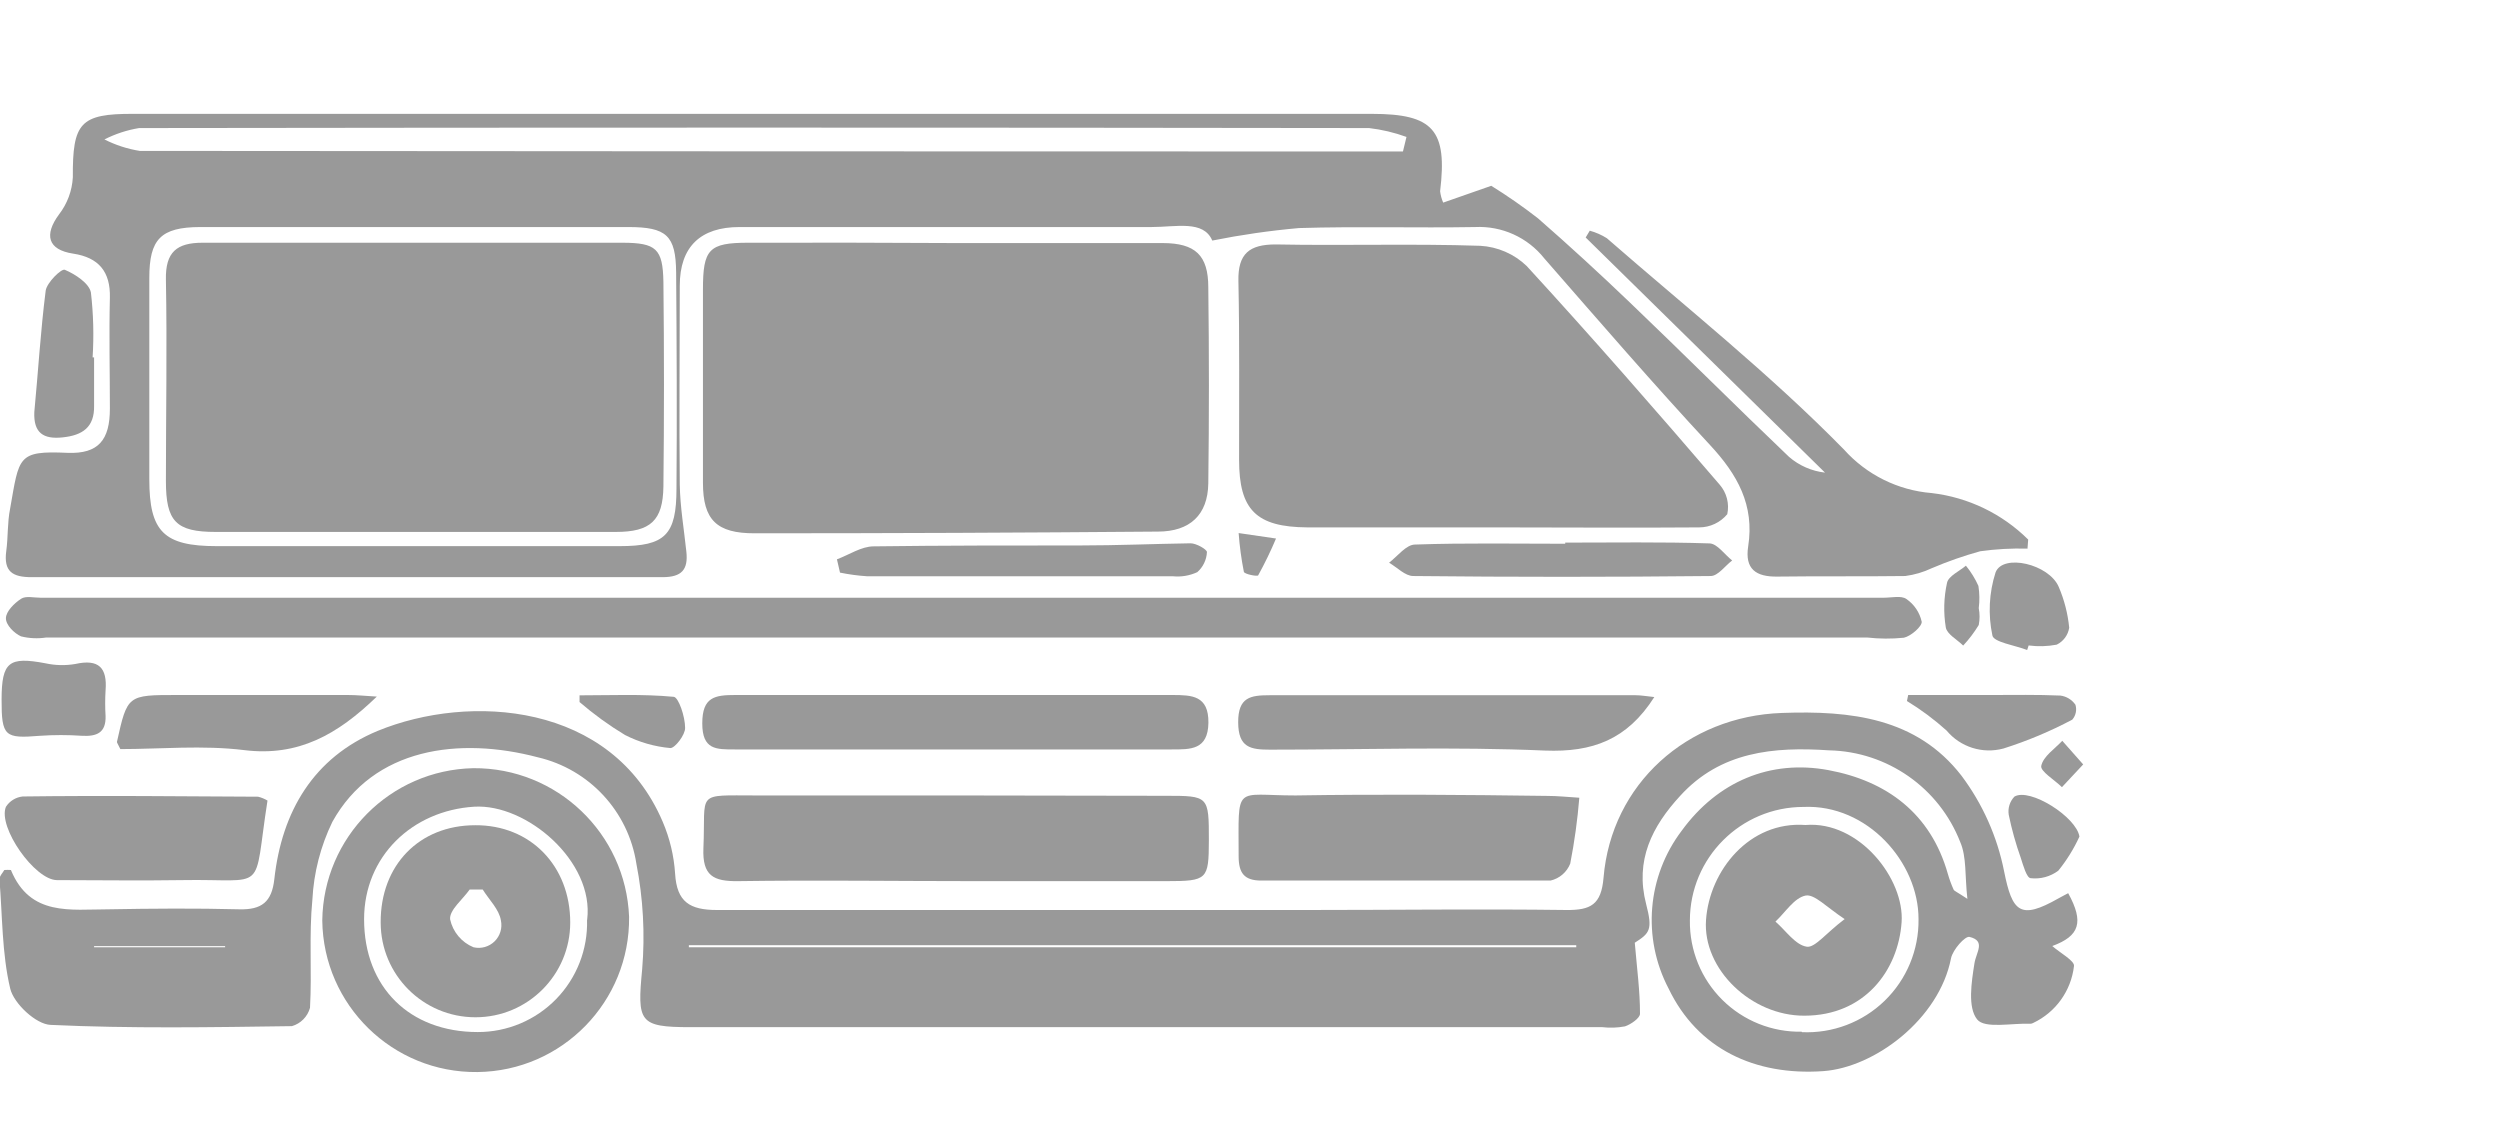
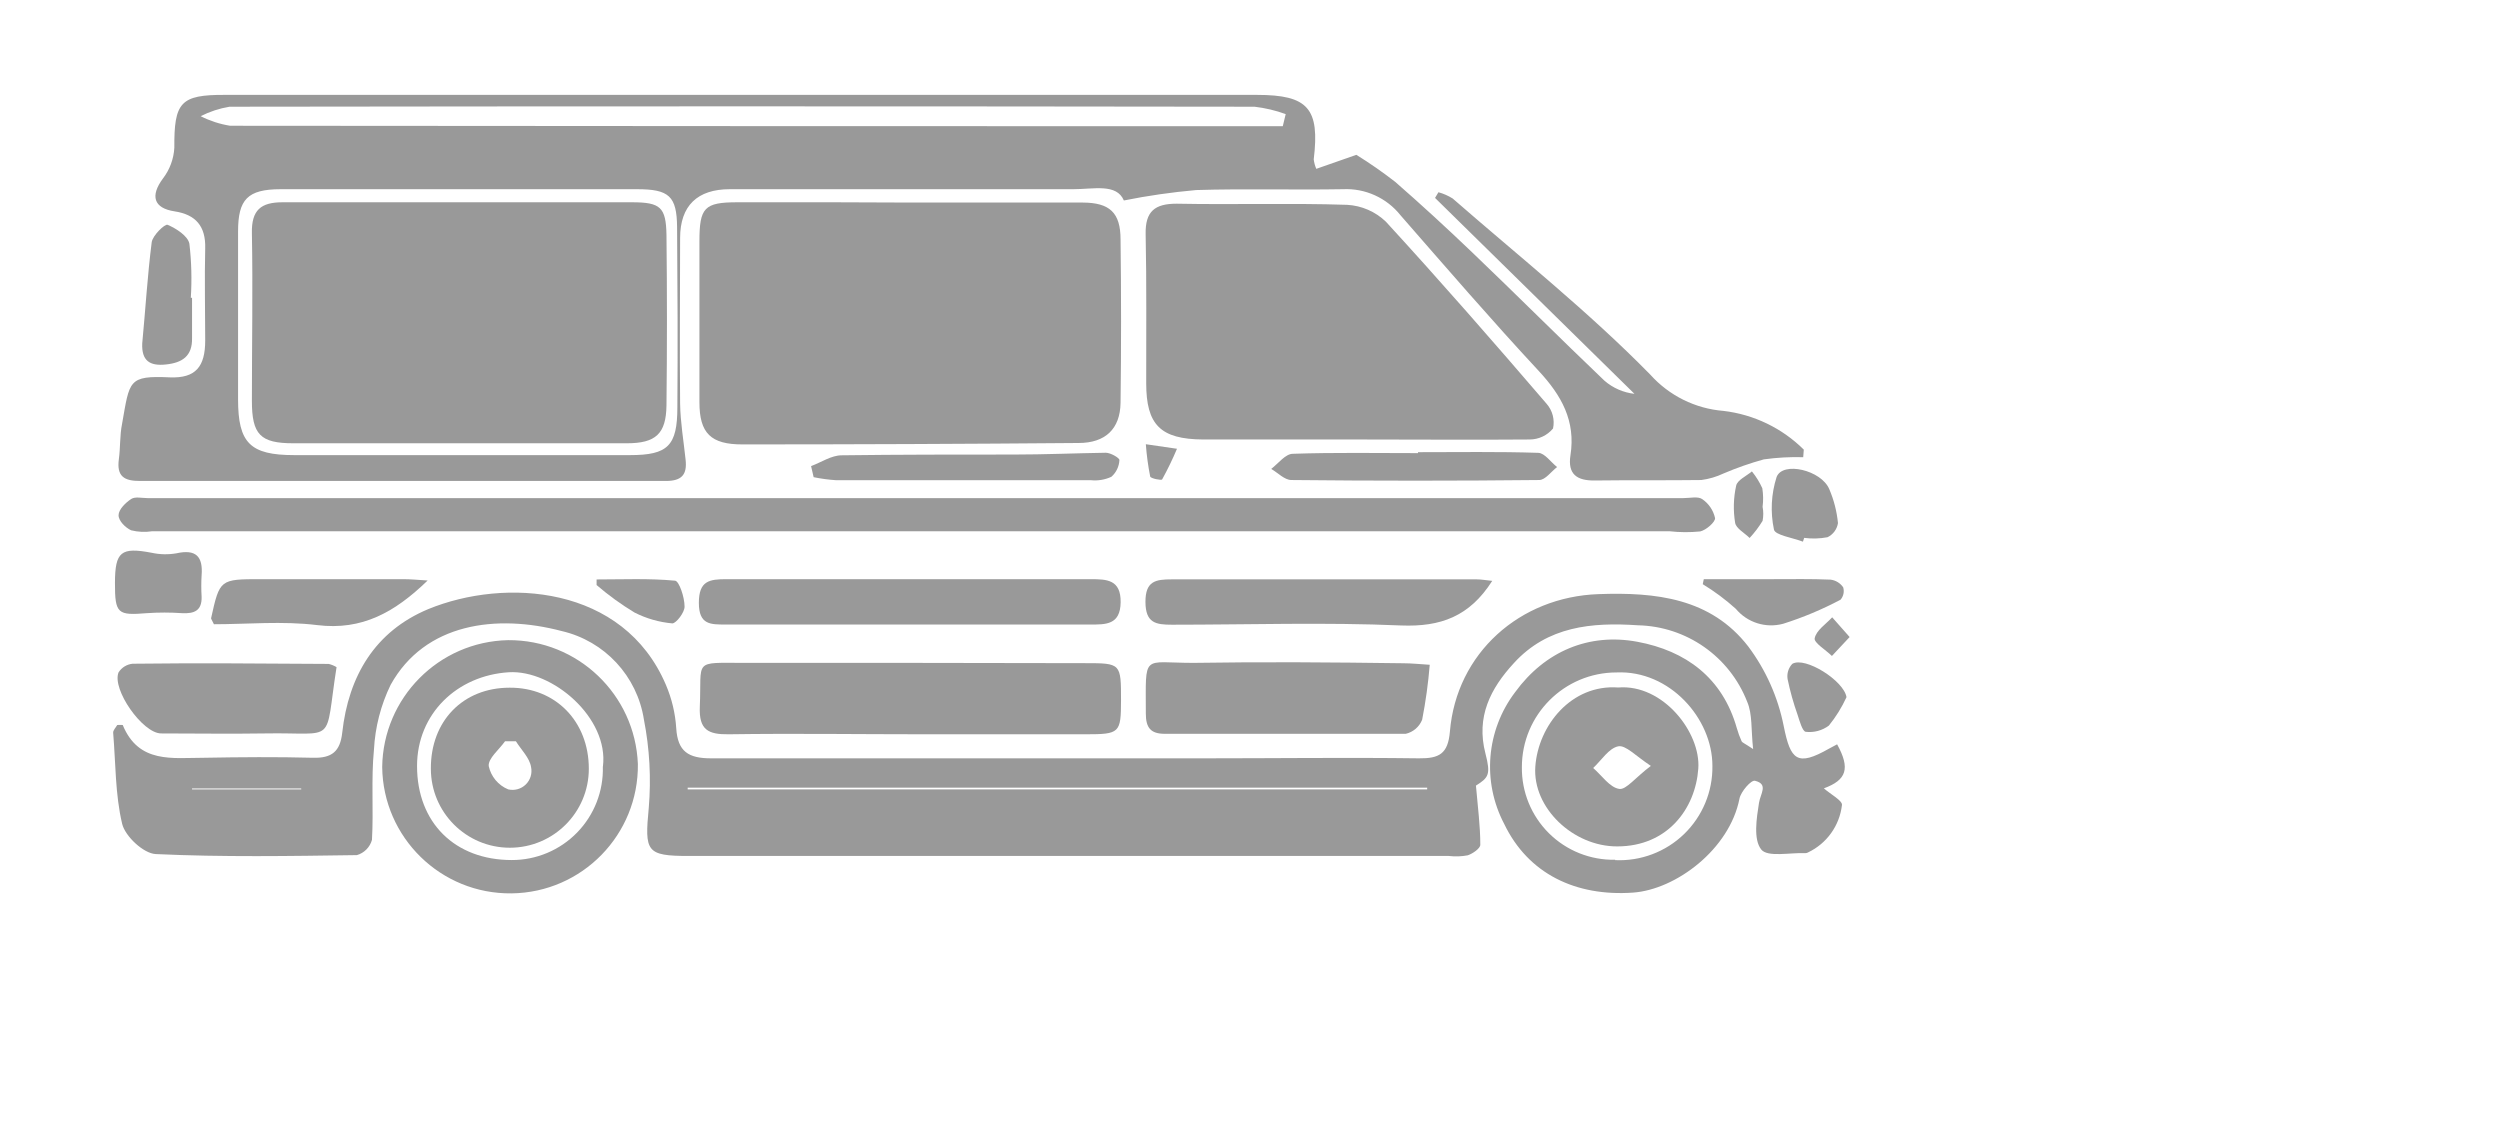
- <svg xmlns="http://www.w3.org/2000/svg" width="55" height="25" fill="#999999" viewBox="60 -10 100 100">
+ <svg xmlns="http://www.w3.org/2000/svg" width="55" height="25" fill="#999999" viewBox="60 -10 120 120">
  <g id="图层_2" data-name="图层 2">
    <g id="图层_1-2" data-name="图层 1">
      <path d="M182,68.6c-.29.16-.58.3-.86.46-3.36,1.91-4.06,1.22-4.78-2.39a20.77,20.77,0,0,0-3.75-8.41c-3.95-5.1-9.75-5.74-15.81-5.52-8.31.29-15,6.23-15.69,14.51-.2,2.37-1.14,2.85-3.27,2.83-7.58-.1-15.16,0-22.75,0-17.32,0-34.65,0-52,0-2.39,0-3.53-.71-3.68-3.19a13.89,13.89,0,0,0-1.09-4.57c-4.48-10.52-17-11.32-25.09-8-5.64,2.35-8.43,7.08-9.09,13.05-.22,2-1.11,2.7-3.08,2.65-3.83-.1-7.66-.07-11.5,0-3.36,0-6.91.64-8.6-3.46a4,4,0,0,0-.58,0c-.15.27-.45.56-.43.82C.22,70.6.16,73.88.9,77c.32,1.32,2.27,3.14,3.55,3.19,7.07.33,14.16.21,21.24.11a2.32,2.32,0,0,0,1.59-1.61c.18-3.17-.1-6.38.21-9.53a17.79,17.79,0,0,1,1.76-6.84c3.62-6.53,11.17-7.5,18.07-5.68A11.39,11.39,0,0,1,56,66a33.75,33.75,0,0,1,.51,9.3c-.44,4.63-.29,5.09,4.24,5.09H141a6.58,6.58,0,0,0,2-.07c.53-.18,1.32-.73,1.32-1.11,0-2-.26-3.92-.46-6.25,1.32-.84,1.59-1.14,1-3.4-1-3.86.53-6.85,3-9.53,3.55-3.9,8.23-4.33,13.1-4A12.68,12.68,0,0,1,172.5,64.1c.57,1.31.4,2.94.63,5-.95-.63-1.15-.69-1.21-.81a10.08,10.08,0,0,1-.51-1.39c-1.51-5.34-5.4-8.18-10.51-9.13s-9.75,1-12.9,5.32A13,13,0,0,0,146.84,77c2.54,5.29,7.57,7.68,13.6,7.26,4.55-.32,10.21-4.59,11.25-9.93.15-.75,1.25-2,1.64-1.88,1.44.36.57,1.35.42,2.33-.26,1.65-.61,3.87.24,4.93.67.84,3.06.31,4.69.38a.51.51,0,0,0,.24-.07,6.34,6.34,0,0,0,3.59-5c.09-.46-1.25-1.18-1.91-1.77C183,72.37,183.41,71.16,182,68.6ZM8.28,73.36v-.1H19.81v.1Zm52.34,0v-.18h78.09l0,.18Zm97.94,7.43a9.66,9.66,0,0,1-9.85-9.78,10,10,0,0,1,10-10c5.61-.25,10.13,4.87,10.12,9.87A9.82,9.82,0,0,1,158.56,80.83Z" />
      <path d="M2.81,40.79q27.75,0,55.5,0c1.69,0,2.26-.67,2.09-2.24-.21-2-.55-3.94-.58-5.92-.06-5.83,0-11.66,0-17.49,0-3.43,1.83-5.16,5.25-5.16h36.25c2.19,0,4.59-.63,5.36,1.19a70.37,70.37,0,0,1,7.63-1.1c5.16-.16,10.33,0,15.5-.09a7.32,7.32,0,0,1,6.09,2.76c4.81,5.51,9.6,11.06,14.58,16.42,2.41,2.59,3.93,5.29,3.36,8.92-.31,2,.68,2.69,2.58,2.66,3.75-.05,7.5,0,11.24-.05A7.81,7.81,0,0,0,170,40a33.65,33.65,0,0,1,4.26-1.49,25,25,0,0,1,4.16-.23l.06-.8a14.44,14.44,0,0,0-8.49-4.09,11.61,11.61,0,0,1-7.72-3.83c-6.51-6.64-13.84-12.47-20.87-18.6a5.69,5.69,0,0,0-1.5-.66l-.36.6,21.06,20.69a5.84,5.84,0,0,1-3.17-1.39c-4.7-4.48-9.29-9.08-14-13.58-2.64-2.53-5.33-5-8.09-7.41a47,47,0,0,0-4.11-2.86L127,7.83a3.58,3.58,0,0,1-.27-1c.65-5.38-.59-6.81-6-6.81h-109C7.05,0,6.38.81,6.41,5.6A5.86,5.86,0,0,1,5.2,8.86c-1.34,1.81-1,3.12,1.24,3.46s3.29,1.58,3.23,3.89c-.08,3.25,0,6.5,0,9.75,0,2.75-1,4-3.73,3.89-4.42-.2-4.24.33-5.05,4.91C.64,36,.72,37.26.55,38.5.31,40.3,1.1,40.8,2.81,40.79ZM59.53,33c0,4.08-1,5.06-5,5.06q-17.73,0-35.46,0c-4.66,0-5.93-1.28-5.93-5.88q0-8.87,0-17.73c0-3.4,1-4.46,4.48-4.47,6.33,0,12.65,0,19,0H55.28c3.38,0,4.19.74,4.22,4C59.55,20.36,59.58,26.68,59.53,33ZM9.19,2.27a10.47,10.47,0,0,1,3.05-1q54.12-.08,108.24,0a14.55,14.55,0,0,1,3.29.78l-.31,1.28H120.8q-54.26,0-108.5-.05A10.53,10.53,0,0,1,9.19,2.27Z" />
      <path d="M65.86,11.36c-3.49,0-4,.57-4,4.12,0,5.66,0,11.32,0,17,0,3.27,1.2,4.46,4.56,4.45q17.75,0,35.48-.15c2.81,0,4.39-1.47,4.43-4.24q.11-8.62,0-17.25c0-2.84-1.15-3.89-4-3.9-6.08,0-12.16,0-18.24,0h0C78,11.36,71.94,11.34,65.86,11.36Z" />
      <path d="M134.35,13.41a6.41,6.41,0,0,0-4.09-1.78c-6-.2-12,0-18-.12-2.31,0-3.33.8-3.28,3.22.11,5.24.05,10.49.06,15.74,0,4.39,1.5,5.91,6,5.94,5.58,0,11.16,0,16.74,0h0c5.92,0,11.83.05,17.75,0A3.22,3.22,0,0,0,152,35.25a3,3,0,0,0-.67-2.6C145.77,26.17,140.14,19.72,134.35,13.41Z" />
      <path d="M167.54,46.12c.63-.14,1.61-1,1.57-1.41a3.27,3.27,0,0,0-1.35-2c-.45-.32-1.29-.11-2-.11H3.57c-.58,0-1.3-.18-1.71.09-.6.39-1.33,1.11-1.34,1.71S1.25,45.73,1.85,46a5.62,5.62,0,0,0,2.22.1H84.81v0H164.3A15.24,15.24,0,0,0,167.54,46.12Z" />
      <path d="M84.07,60c-5.82,0-11.65,0-17.47,0-5.49,0-4.48-.41-4.7,4.64-.1,2.43.88,2.93,3.05,2.9,6.91-.1,13.81,0,20.71,0h17c3.59,0,3.71-.14,3.72-3.57,0-3.93,0-3.94-3.82-3.94Z" />
      <path d="M41.66,57.6A13.58,13.58,0,0,0,28.36,71a13.49,13.49,0,1,0,27-.32A13.62,13.62,0,0,0,41.66,57.6Zm10,13.34a9.6,9.6,0,0,1-9.62,9.88c-6,0-10-3.94-10-9.93,0-5.52,4.23-9.56,9.69-9.9C46.34,60.71,52.31,65.81,51.67,70.94Z" />
      <path d="M114,60c-5.44,0-5-1.08-5,5.35,0,1.48.49,2.14,2,2.14,8.48,0,17,0,25.45,0a2.46,2.46,0,0,0,1.73-1.49,52.52,52.52,0,0,0,.8-5.8c-1-.06-1.91-.16-2.8-.16C128.8,59.94,121.4,59.88,114,60Z" />
      <path d="M103.21,51.16H83.73c-6.32,0-12.65,0-19,0-1.83,0-2.93.17-2.93,2.5s1.23,2.29,2.86,2.29q19.22,0,38.45,0c1.64,0,3.2.06,3.23-2.35S104.86,51.17,103.21,51.16Z" />
      <path d="M145.58,51.34c-.69-.07-1.17-.16-1.64-.16-10.73,0-21.46,0-32.2,0-1.7,0-2.79.17-2.78,2.39s1.09,2.4,2.8,2.4c8.07,0,16.15-.27,24.21.08C140.12,56.21,143.18,55.11,145.58,51.34Z" />
      <path d="M2,60.09A2,2,0,0,0,.52,61C-.21,62.8,3.06,67.43,5,67.45c3.65,0,7.3.06,11,0,7.68-.14,6.23,1.35,7.54-7a3,3,0,0,0-.83-.34C15.8,60.07,8.91,60,2,60.09Z" />
      <path d="M30.59,51.16c-5,0-10,0-15,0-4.38,0-4.38,0-5.3,4.13,0,.06.06.14.3.63,3.49,0,7.25-.36,10.9.09,4.76.59,8.22-1.37,11.67-4.71C32.16,51.24,31.38,51.16,30.59,51.16Z" />
      <path d="M95.07,38c-6.06,0-12.13,0-18.19.08-1.08,0-2.15.74-3.23,1.14l.27,1.17a17.51,17.51,0,0,0,2.37.32q13.45,0,26.91,0a4.14,4.14,0,0,0,2.16-.36,2.5,2.5,0,0,0,.85-1.77c0-.23-.93-.77-1.44-.77C101.54,37.86,98.3,38,95.07,38Z" />
      <path d="M150.45,37.82c-4.23-.14-8.47-.07-12.71-.07v.1c-4.4,0-8.81-.08-13.21.07-.78,0-1.52,1-2.29,1.6.71.41,1.41,1.17,2.13,1.17q13.08.14,26.17,0c.64,0,1.26-.89,1.89-1.37C151.77,38.81,151.13,37.85,150.45,37.82Z" />
      <path d="M5.51,28.49c1.74-.18,2.81-.88,2.77-2.79,0-1.42,0-2.83,0-4.25H8.15A31.94,31.94,0,0,0,8,15.74c-.15-.81-1.38-1.61-2.3-2-.3-.12-1.58,1.13-1.68,1.84-.45,3.55-.66,7.12-1,10.68C2.94,28.1,3.82,28.67,5.51,28.49Z" />
      <path d="M3.51,54.75a27,27,0,0,1,3.71,0c1.29.07,2.12-.26,2.07-1.75a18.61,18.61,0,0,1,0-2.24c.16-2-.6-2.79-2.66-2.33A6.83,6.83,0,0,1,4,48.37C.78,47.76.15,48.25.14,51.54S.43,55,3.51,54.75Z" />
      <path d="M175.28,51.16h-7.36l-.11.53a23.45,23.45,0,0,1,3.49,2.6,4.86,4.86,0,0,0,5,1.58,36.34,36.34,0,0,0,6.06-2.54,1.39,1.39,0,0,0,.28-1.31,1.9,1.9,0,0,0-1.33-.81C179.28,51.12,177.28,51.16,175.28,51.16Z" />
      <path d="M175.61,40.37a10.84,10.84,0,0,0-.28,5.55c.1.59,2,.87,3.06,1.28l.13-.4a7.8,7.8,0,0,0,2.47-.07,2,2,0,0,0,1.1-1.49,12.1,12.1,0,0,0-.92-3.59C180.32,39.64,176.26,38.69,175.61,40.37Z" />
      <path d="M51,51.19l0,.59a29.65,29.65,0,0,0,4,2.9A10.92,10.92,0,0,0,59,55.83c.4,0,1.31-1.17,1.29-1.78,0-1-.58-2.69-1-2.73C56.52,51.06,53.73,51.19,51,51.19Z" />
      <path d="M177.27,60.1a1.89,1.89,0,0,0-.5,1.61,28.49,28.49,0,0,0,1.06,3.79c.21.65.51,1.74.86,1.78a3.41,3.41,0,0,0,2.44-.66,14,14,0,0,0,1.86-3C182.72,61.89,178.63,59.3,177.27,60.1Z" />
      <path d="M174.1,41.56A8,8,0,0,0,173,39.78c-.58.49-1.53.91-1.66,1.5a10.4,10.4,0,0,0-.11,3.93c.1.6,1,1.07,1.53,1.6A11.14,11.14,0,0,0,174.13,45a3.84,3.84,0,0,0,0-1.48h0A6.94,6.94,0,0,0,174.1,41.56Z" />
      <path d="M179.63,57.4c-.1.47,1.17,1.23,1.82,1.87l1.87-2-1.84-2.08C180.82,55.9,179.8,56.56,179.63,57.4Z" />
      <path d="M109.46,40.32c.05.21,1.19.43,1.26.31a34.09,34.09,0,0,0,1.57-3.24L109,36.91A28,28,0,0,0,109.46,40.32Z" />
      <path d="M158.88,62.6c-4.93-.36-8.44,4-8.75,8.35s4,8.45,8.65,8.43c5.33,0,8.26-4,8.56-8.21C167.62,67.37,163.62,62.21,158.88,62.6ZM159,73.31c-1-.14-1.85-1.42-2.76-2.21.87-.81,1.65-2.09,2.65-2.29.78-.15,1.82,1,3.44,2.07C160.7,72.1,159.72,73.42,159,73.31Z" />
      <path d="M54.78,11.36c-6.07,0-12.15,0-18.22,0h0c-6.25,0-12.49,0-18.73,0-2.28,0-3.28.82-3.23,3.25.11,5.9,0,11.82,0,17.72,0,3.56.88,4.48,4.38,4.48q17.61,0,35.21,0c3.06,0,4.15-1,4.19-4q.1-9,0-18C58.33,11.88,57.74,11.37,54.78,11.36Z" />
      <path d="M41.82,62.62c-4.94,0-8.35,3.53-8.32,8.56a8.34,8.34,0,0,0,16.68,0C50.18,66.19,46.67,62.59,41.82,62.62Zm-.15,10.74a3.44,3.44,0,0,1-2.06-2.46c-.08-.81,1.1-1.74,1.72-2.62l1.15,0c.56.9,1.45,1.75,1.6,2.72A2,2,0,0,1,41.67,73.36Z" />
    </g>
  </g>
</svg>
